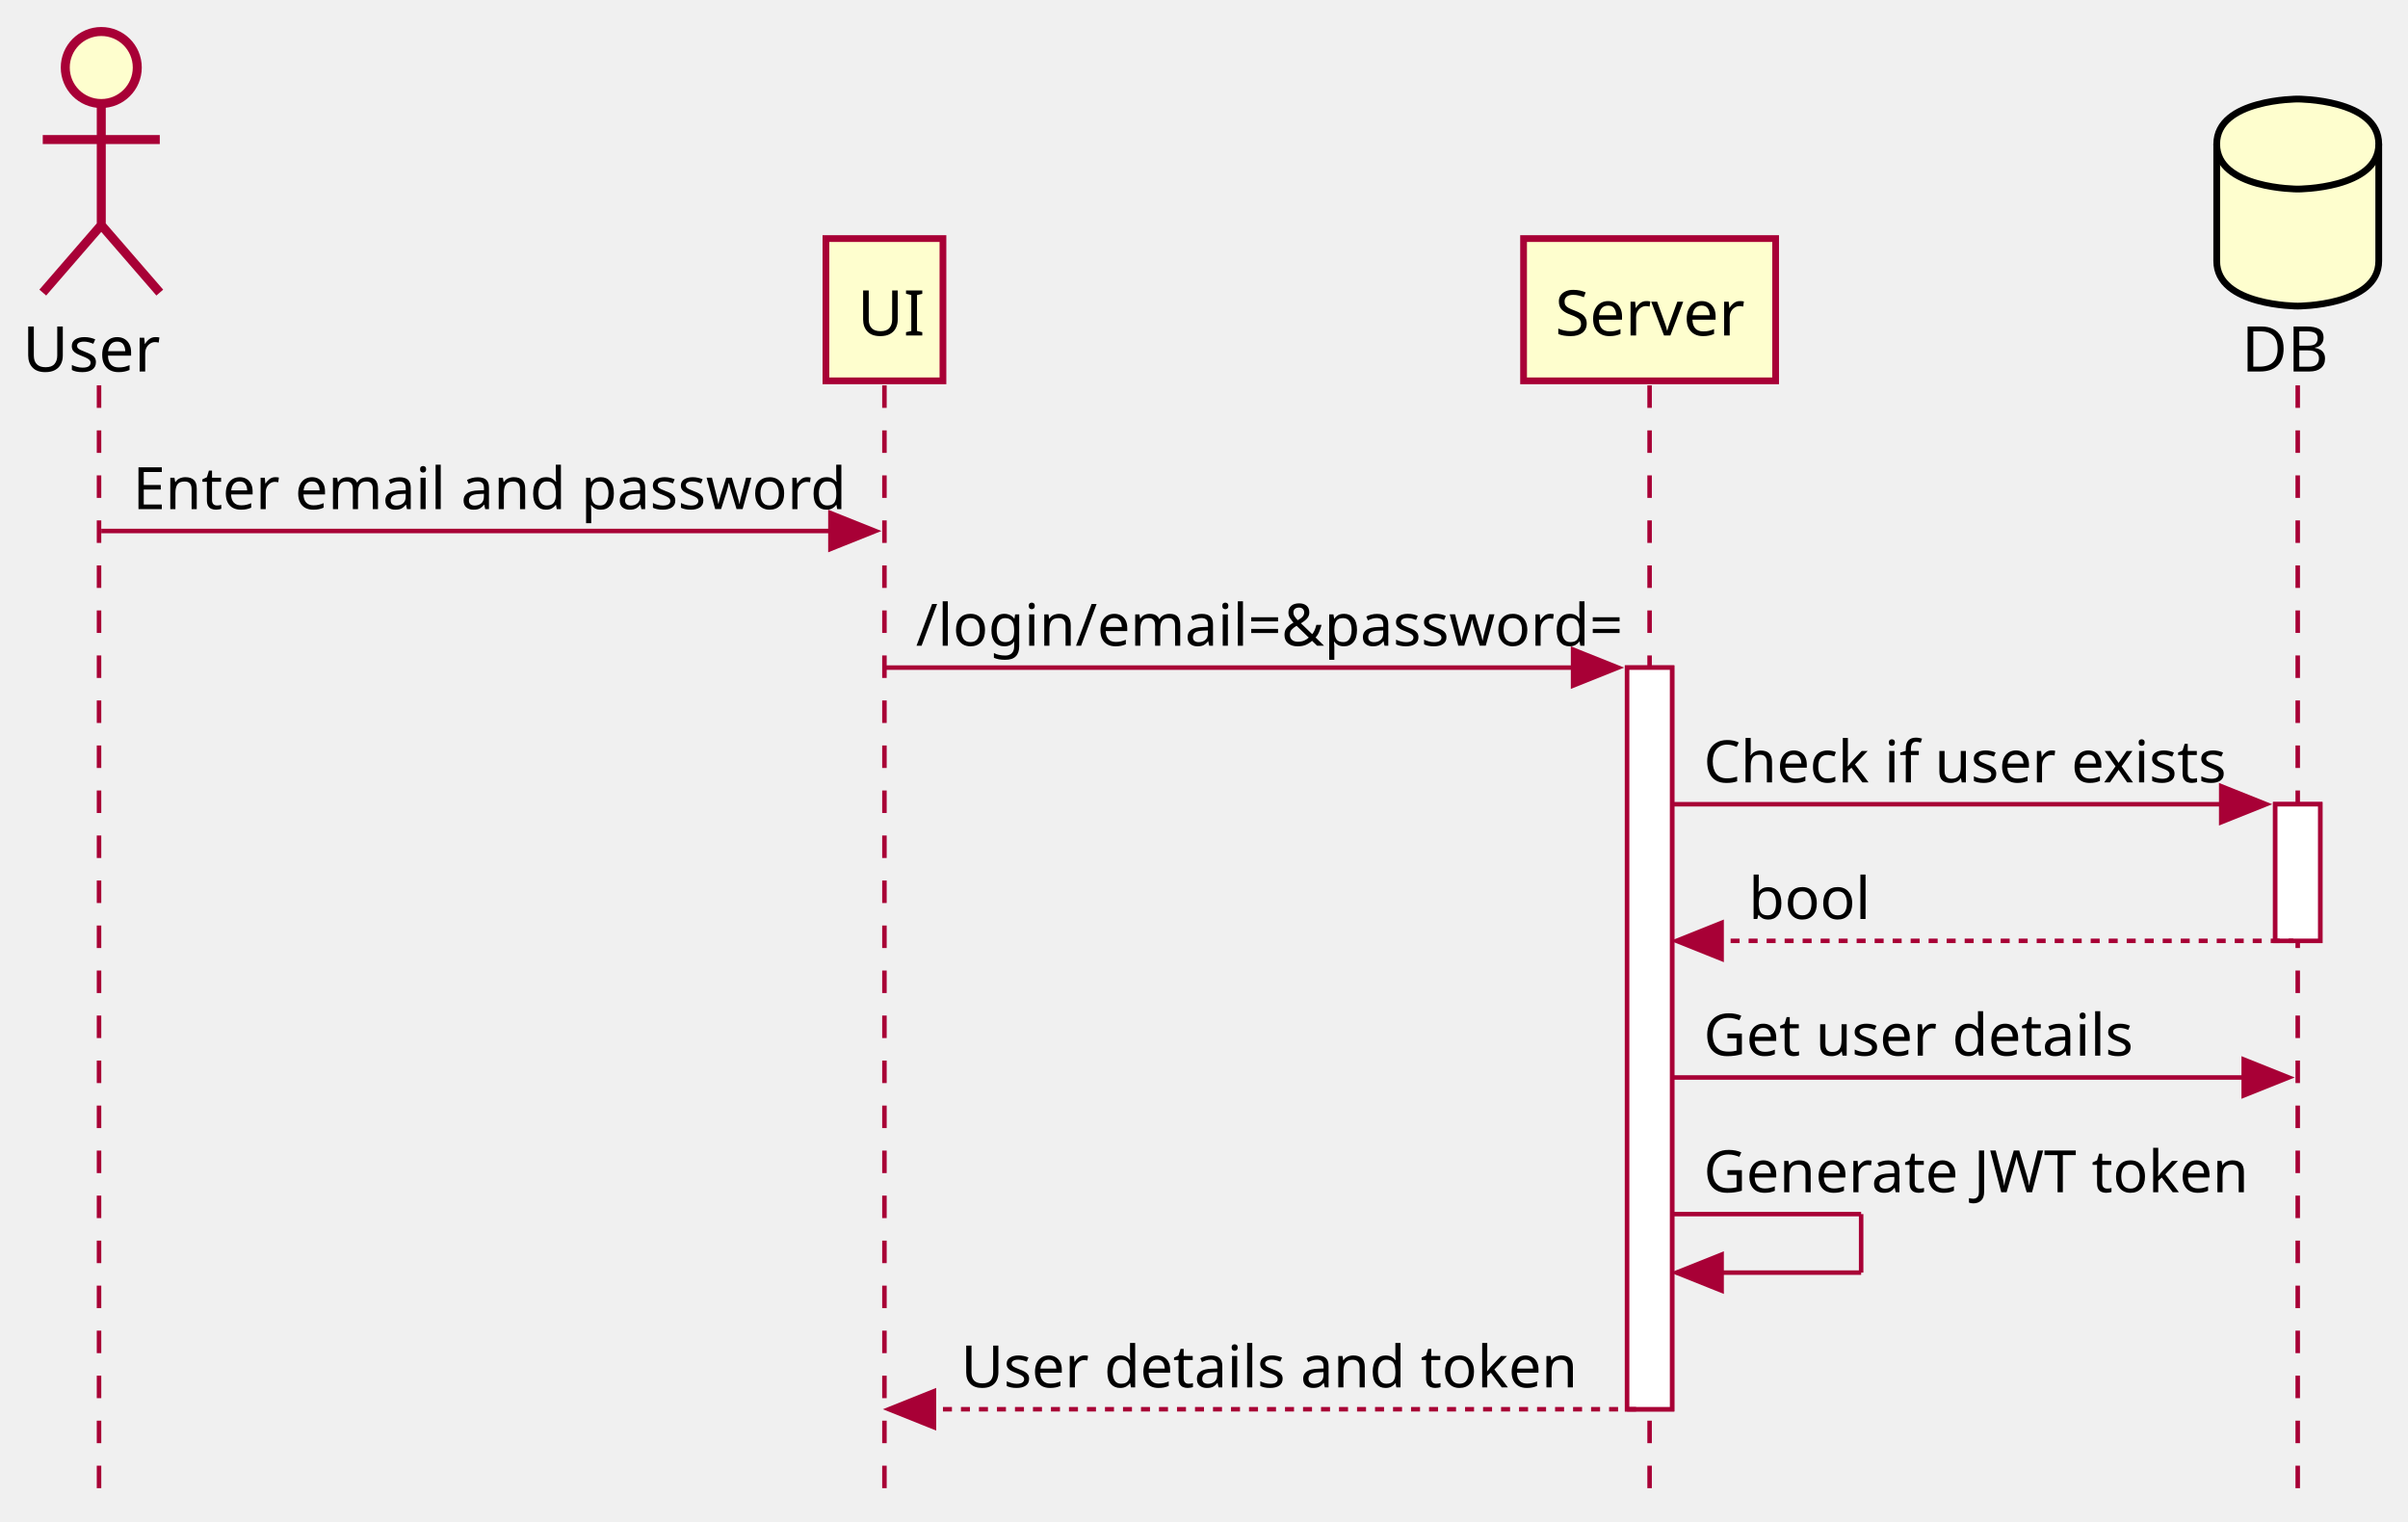
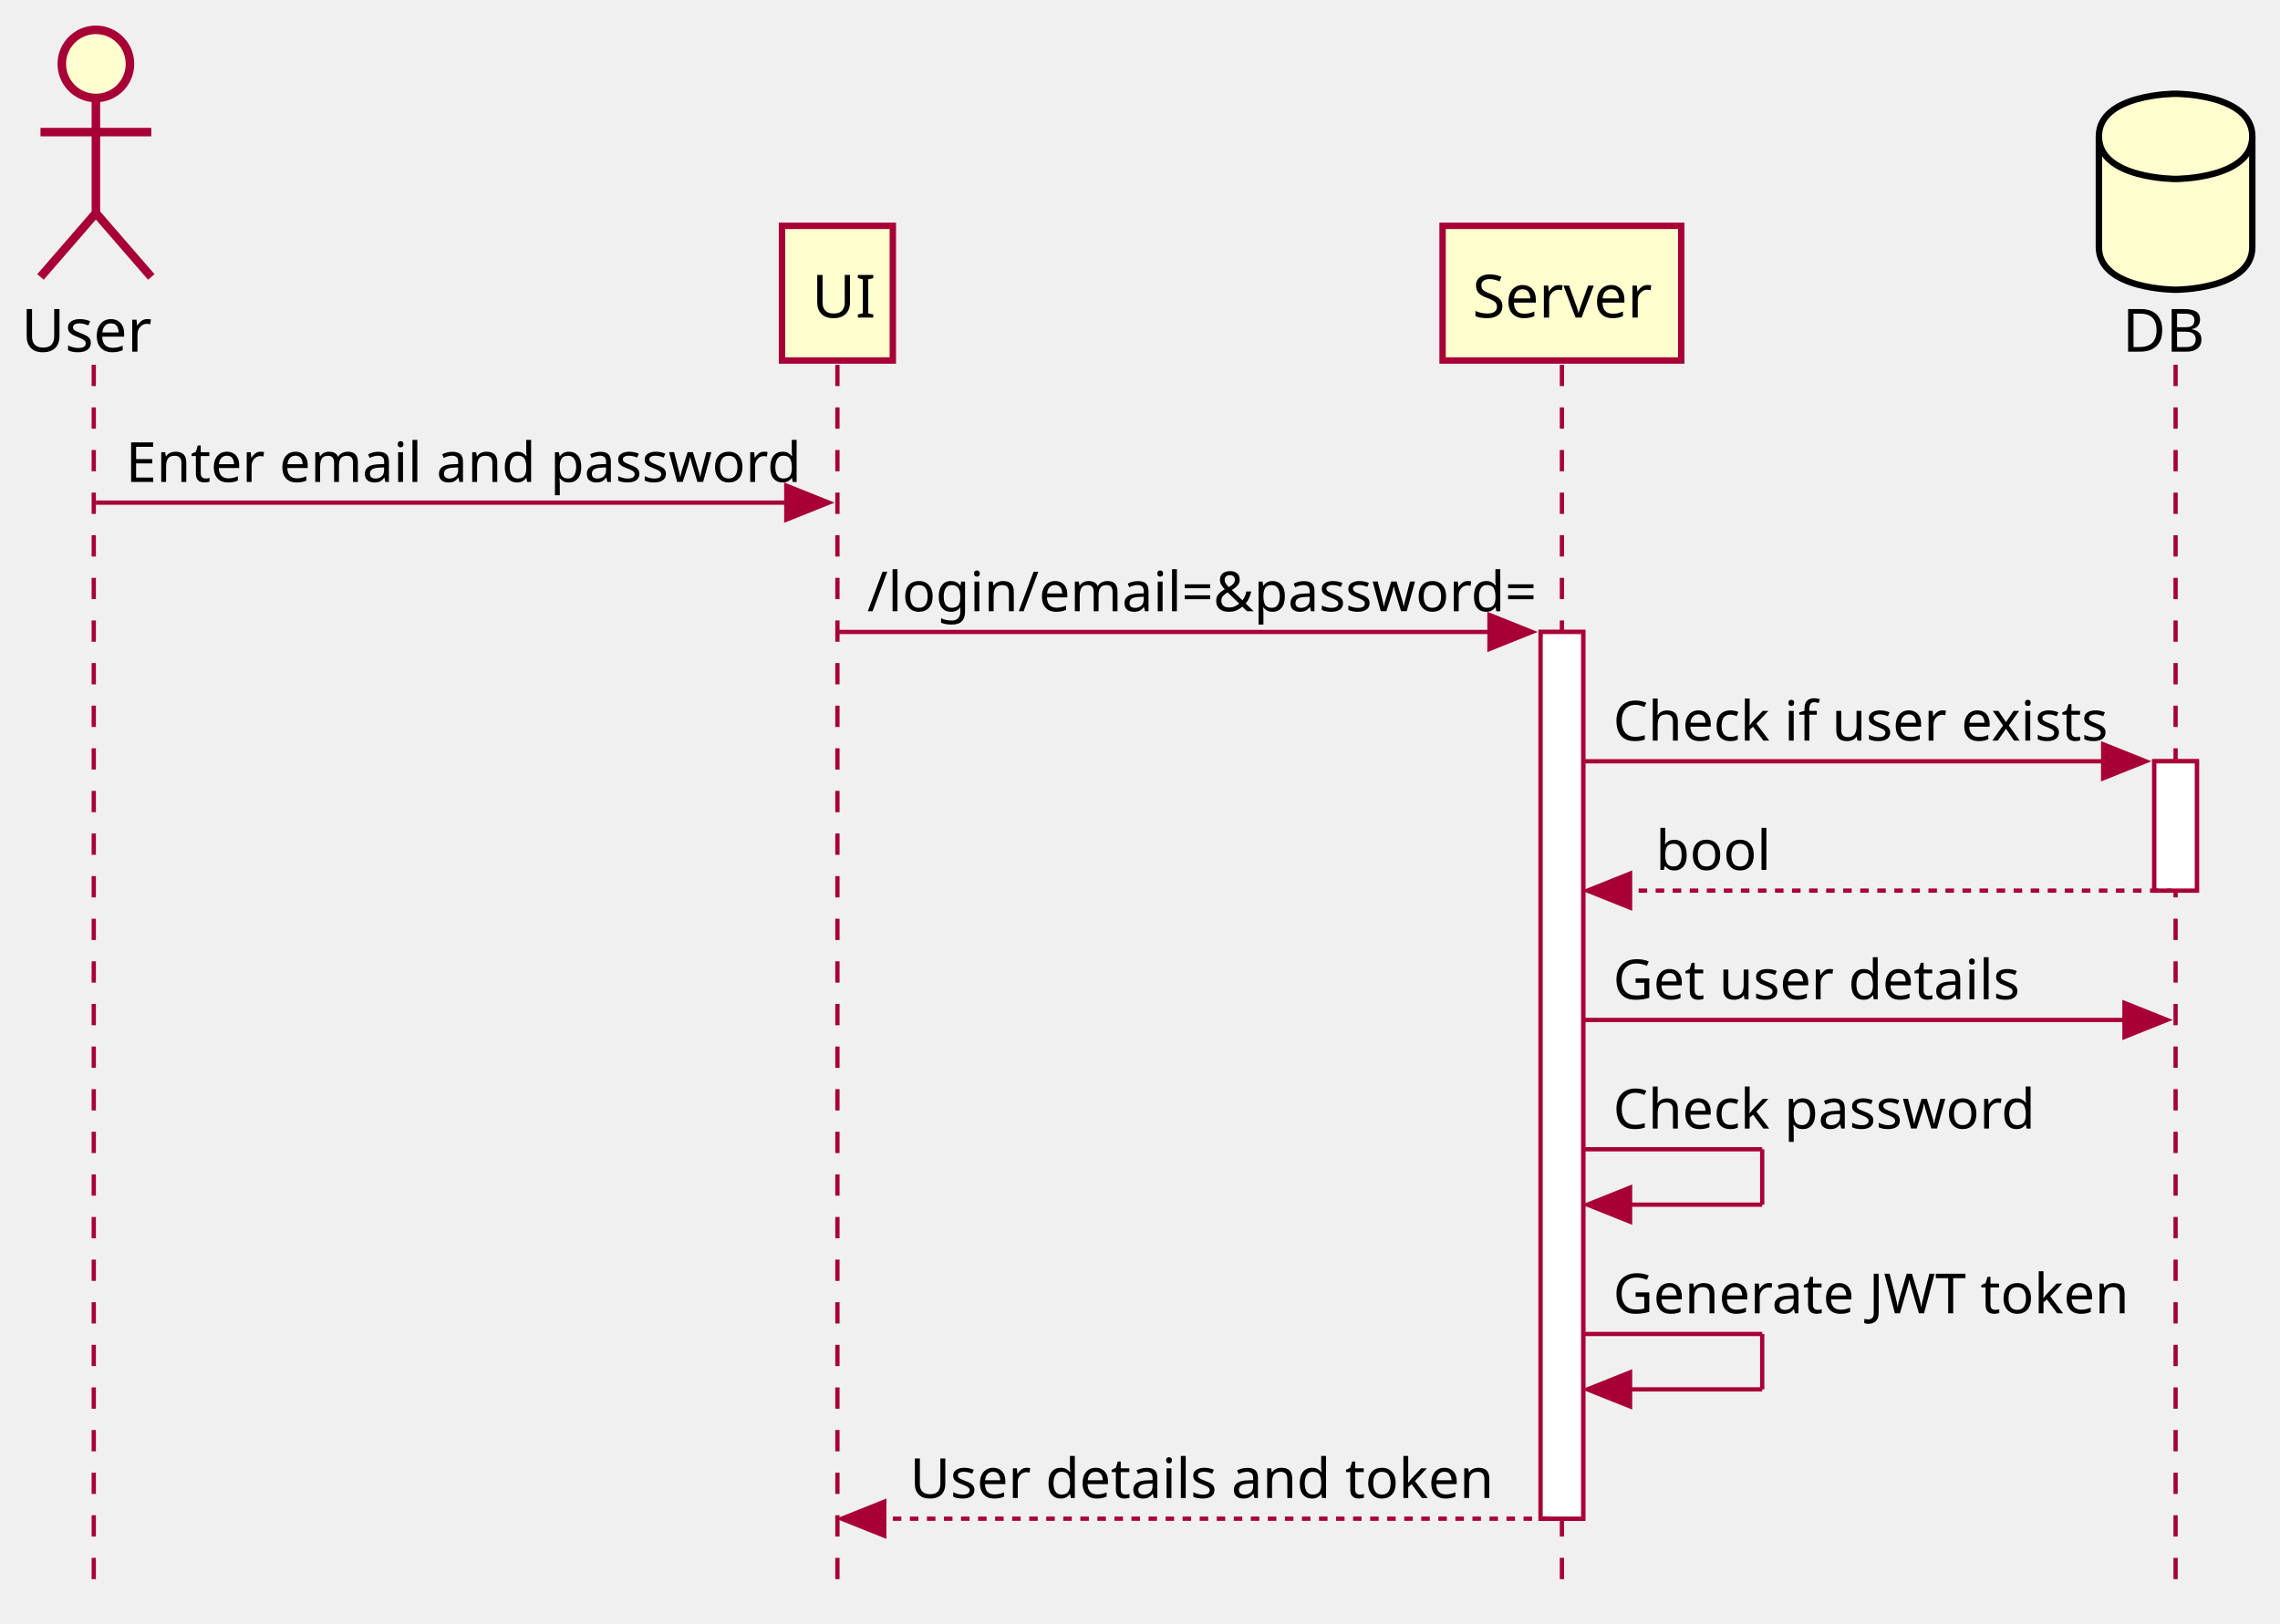
- <svg xmlns="http://www.w3.org/2000/svg" contentScriptType="application/ecmascript" contentStyleType="text/css" height="338px" preserveAspectRatio="none" style="width:535px;height:338px;" version="1.1" viewBox="0 0 535 338" width="535px" zoomAndPan="magnify">
+ <svg xmlns="http://www.w3.org/2000/svg" contentScriptType="application/ecmascript" contentStyleType="text/css" height="381px" preserveAspectRatio="none" style="width:535px;height:381px;" version="1.1" viewBox="0 0 535 381" width="535px" zoomAndPan="magnify">
  <defs />
  <g>
-     <rect fill="#FFFFFF" height="164.758" style="stroke:#A80036;stroke-width:1.0;" width="10" x="361.5" y="148.312" />
+     <rect fill="#FFFFFF" height="208.109" style="stroke:#A80036;stroke-width:1.0;" width="10" x="361.5" y="148.312" />
    <rect fill="#FFFFFF" height="30.352" style="stroke:#A80036;stroke-width:1.0;" width="10" x="505.5" y="178.664" />
-     <line style="stroke:#A80036;stroke-width:1.0;stroke-dasharray:5.0,5.0;" x1="22" x2="22" y1="85.609" y2="331.07" />
-     <line style="stroke:#A80036;stroke-width:1.0;stroke-dasharray:5.0,5.0;" x1="196.5" x2="196.5" y1="85.609" y2="331.07" />
-     <line style="stroke:#A80036;stroke-width:1.0;stroke-dasharray:5.0,5.0;" x1="366.5" x2="366.5" y1="85.609" y2="331.07" />
-     <line style="stroke:#A80036;stroke-width:1.0;stroke-dasharray:5.0,5.0;" x1="510.5" x2="510.5" y1="85.609" y2="331.07" />
+     <line style="stroke:#A80036;stroke-width:1.0;stroke-dasharray:5.0,5.0;" x1="22" x2="22" y1="85.609" y2="374.422" />
+     <line style="stroke:#A80036;stroke-width:1.0;stroke-dasharray:5.0,5.0;" x1="196.5" x2="196.5" y1="85.609" y2="374.422" />
+     <line style="stroke:#A80036;stroke-width:1.0;stroke-dasharray:5.0,5.0;" x1="366.5" x2="366.5" y1="85.609" y2="374.422" />
+     <line style="stroke:#A80036;stroke-width:1.0;stroke-dasharray:5.0,5.0;" x1="510.5" x2="510.5" y1="85.609" y2="374.422" />
    <text fill="#000000" font-family="sans-serif" font-size="14" lengthAdjust="spacingAndGlyphs" textLength="29" x="5" y="82.533">User</text>
    <ellipse cx="22.5" cy="15" fill="#FEFECE" rx="8" ry="8" style="stroke:#A80036;stroke-width:2.0;" />
    <path d="M22.5,23 L22.5,50 M9.5,31 L35.5,31 M22.5,50 L9.5,65 M22.5,50 L35.5,65 " fill="none" style="stroke:#A80036;stroke-width:2.0;" />
    <rect fill="#FEFECE" height="31.609" style="stroke:#A80036;stroke-width:1.5;" width="26" x="183.5" y="53" />
    <text fill="#000000" font-family="sans-serif" font-size="14" lengthAdjust="spacingAndGlyphs" textLength="12" x="190.5" y="74.533">UI</text>
    <rect fill="#FEFECE" height="31.609" style="stroke:#A80036;stroke-width:1.5;" width="56" x="338.5" y="53" />
    <text fill="#000000" font-family="sans-serif" font-size="14" lengthAdjust="spacingAndGlyphs" textLength="42" x="345.5" y="74.533">Server</text>
    <text fill="#000000" font-family="sans-serif" font-size="14" lengthAdjust="spacingAndGlyphs" textLength="19" x="498" y="82.533">DB</text>
    <path d="M492.5,32 C492.5,22 510.5,22 510.5,22 C510.5,22 528.5,22 528.5,32 L528.5,58 C528.5,68 510.5,68 510.5,68 C510.5,68 492.5,68 492.5,58 L492.5,32 " fill="#FEFECE" style="stroke:#000000;stroke-width:1.5;" />
    <path d="M492.5,32 C492.5,42 510.5,42 510.5,42 C510.5,42 528.5,42 528.5,32 " fill="none" style="stroke:#000000;stroke-width:1.5;" />
-     <rect fill="#FFFFFF" height="164.758" style="stroke:#A80036;stroke-width:1.0;" width="10" x="361.5" y="148.312" />
+     <rect fill="#FFFFFF" height="208.109" style="stroke:#A80036;stroke-width:1.0;" width="10" x="361.5" y="148.312" />
    <rect fill="#FFFFFF" height="30.352" style="stroke:#A80036;stroke-width:1.0;" width="10" x="505.5" y="178.664" />
    <polygon fill="#A80036" points="184.5,113.961,194.5,117.961,184.5,121.961" style="stroke:#A80036;stroke-width:1.0;" />
    <line style="stroke:#A80036;stroke-width:1.0;" x1="22.5" x2="190.5" y1="117.961" y2="117.961" />
    <text fill="#000000" font-family="sans-serif" font-size="13" lengthAdjust="spacingAndGlyphs" textLength="150" x="29.5" y="113.105">Enter email and password</text>
    <polygon fill="#A80036" points="349.5,144.312,359.5,148.312,349.5,152.312" style="stroke:#A80036;stroke-width:1.0;" />
    <line style="stroke:#A80036;stroke-width:1.0;" x1="196.5" x2="355.5" y1="148.312" y2="148.312" />
    <text fill="#000000" font-family="sans-serif" font-size="13" lengthAdjust="spacingAndGlyphs" textLength="146" x="203.5" y="143.456">/login/email=&amp;password=</text>
    <polygon fill="#A80036" points="493.5,174.664,503.5,178.664,493.5,182.664" style="stroke:#A80036;stroke-width:1.0;" />
    <line style="stroke:#A80036;stroke-width:1.0;" x1="371.5" x2="499.5" y1="178.664" y2="178.664" />
    <text fill="#000000" font-family="sans-serif" font-size="13" lengthAdjust="spacingAndGlyphs" textLength="115" x="378.5" y="173.808">Check if user exists</text>
    <polygon fill="#A80036" points="382.5,205.016,372.5,209.016,382.5,213.016" style="stroke:#A80036;stroke-width:1.0;" />
    <line style="stroke:#A80036;stroke-width:1.0;stroke-dasharray:2.0,2.0;" x1="376.5" x2="509.5" y1="209.016" y2="209.016" />
    <text fill="#000000" font-family="sans-serif" font-size="13" lengthAdjust="spacingAndGlyphs" textLength="24" x="388.5" y="204.159">bool</text>
    <polygon fill="#A80036" points="498.5,235.367,508.5,239.367,498.5,243.367" style="stroke:#A80036;stroke-width:1.0;" />
    <line style="stroke:#A80036;stroke-width:1.0;" x1="371.5" x2="504.5" y1="239.367" y2="239.367" />
    <text fill="#000000" font-family="sans-serif" font-size="13" lengthAdjust="spacingAndGlyphs" textLength="92" x="378.5" y="234.511">Get user details</text>
    <line style="stroke:#A80036;stroke-width:1.0;" x1="371.5" x2="413.5" y1="269.719" y2="269.719" />
    <line style="stroke:#A80036;stroke-width:1.0;" x1="413.5" x2="413.5" y1="269.719" y2="282.719" />
    <line style="stroke:#A80036;stroke-width:1.0;" x1="372.5" x2="413.5" y1="282.719" y2="282.719" />
    <polygon fill="#A80036" points="382.5,278.719,372.5,282.719,382.5,286.719" style="stroke:#A80036;stroke-width:1.0;" />
-     <text fill="#000000" font-family="sans-serif" font-size="13" lengthAdjust="spacingAndGlyphs" textLength="119" x="378.5" y="264.862">Generate JWT token</text>
-     <polygon fill="#A80036" points="207.5,309.07,197.5,313.07,207.5,317.07" style="stroke:#A80036;stroke-width:1.0;" />
-     <line style="stroke:#A80036;stroke-width:1.0;stroke-dasharray:2.0,2.0;" x1="201.5" x2="365.5" y1="313.07" y2="313.07" />
-     <text fill="#000000" font-family="sans-serif" font-size="13" lengthAdjust="spacingAndGlyphs" textLength="130" x="213.5" y="308.214">User details and token</text>
+     <text fill="#000000" font-family="sans-serif" font-size="13" lengthAdjust="spacingAndGlyphs" textLength="96" x="378.5" y="264.862">Check password</text>
+     <line style="stroke:#A80036;stroke-width:1.0;" x1="371.5" x2="413.5" y1="313.07" y2="313.07" />
+     <line style="stroke:#A80036;stroke-width:1.0;" x1="413.5" x2="413.5" y1="313.07" y2="326.07" />
+     <line style="stroke:#A80036;stroke-width:1.0;" x1="372.5" x2="413.5" y1="326.07" y2="326.07" />
+     <polygon fill="#A80036" points="382.5,322.07,372.5,326.07,382.5,330.07" style="stroke:#A80036;stroke-width:1.0;" />
+     <text fill="#000000" font-family="sans-serif" font-size="13" lengthAdjust="spacingAndGlyphs" textLength="119" x="378.5" y="308.214">Generate JWT token</text>
+     <polygon fill="#A80036" points="207.5,352.422,197.5,356.422,207.5,360.422" style="stroke:#A80036;stroke-width:1.0;" />
+     <line style="stroke:#A80036;stroke-width:1.0;stroke-dasharray:2.0,2.0;" x1="201.5" x2="365.5" y1="356.422" y2="356.422" />
+     <text fill="#000000" font-family="sans-serif" font-size="13" lengthAdjust="spacingAndGlyphs" textLength="130" x="213.5" y="351.565">User details and token</text>
  </g>
</svg>
